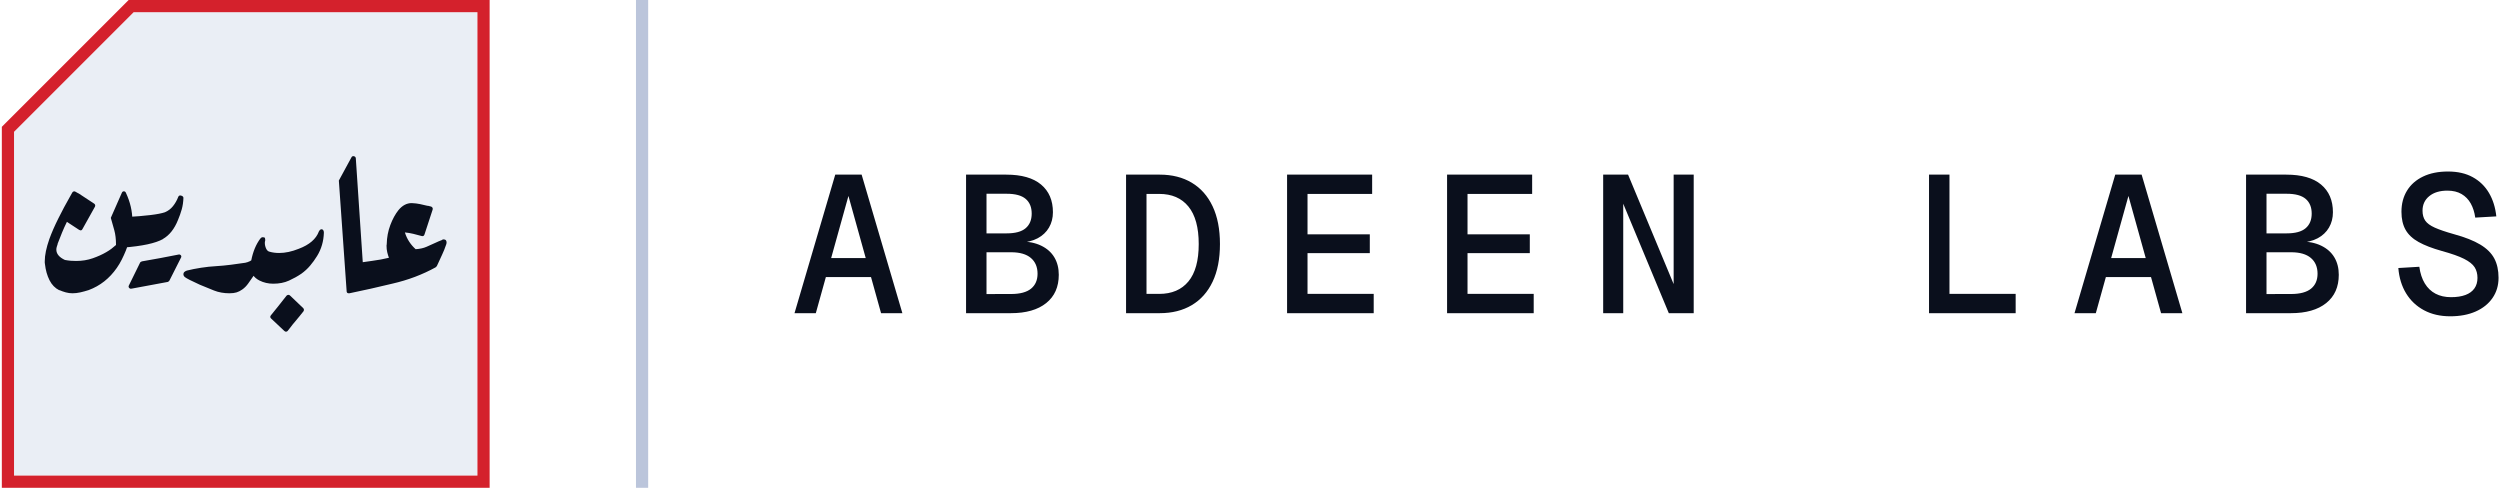
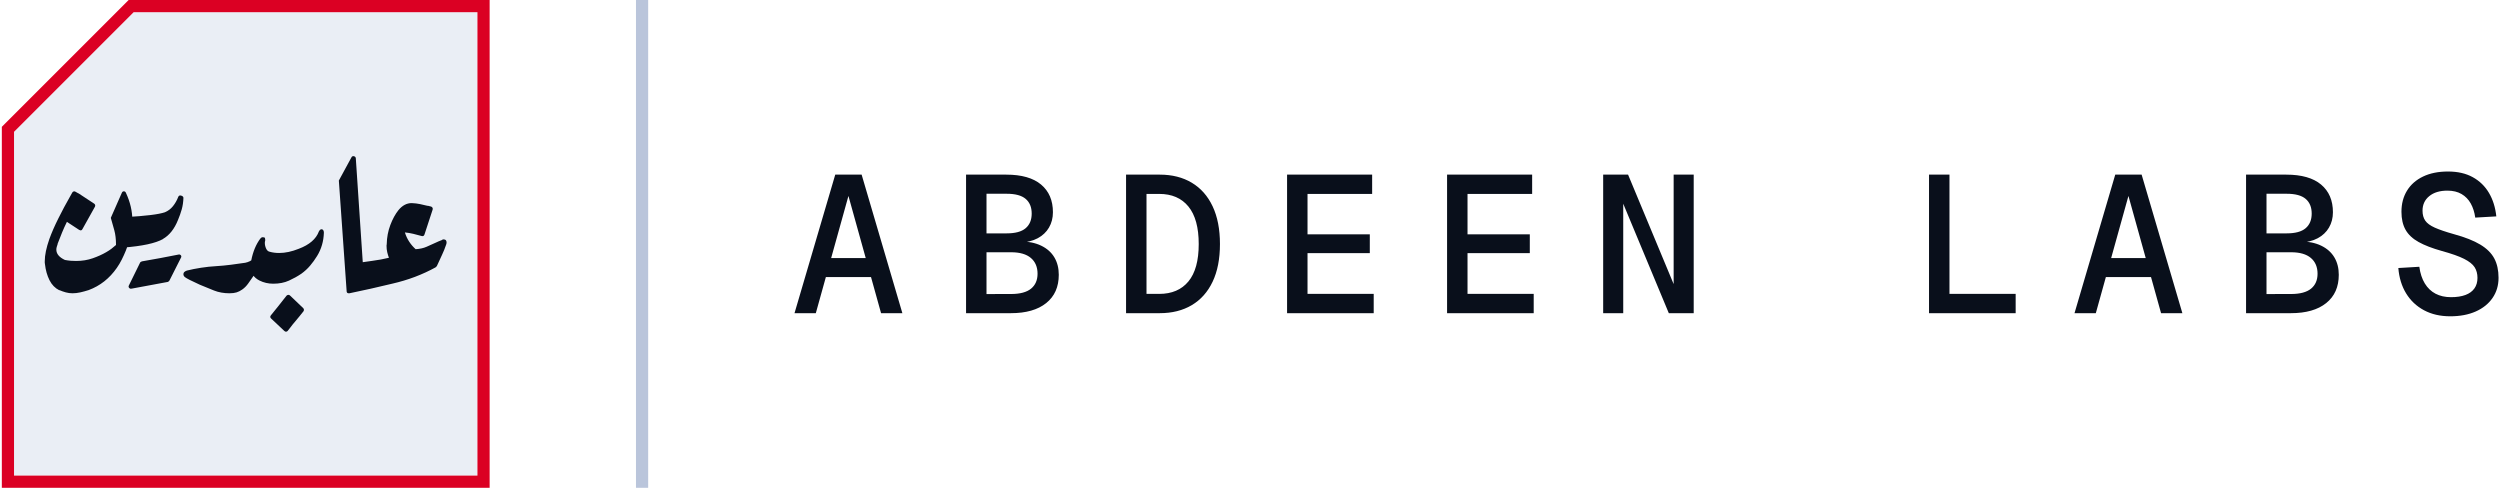
<svg xmlns="http://www.w3.org/2000/svg" viewBox="0 0 204.7 40" width="205" height="40" role="img" aria-label="Abdeen Labs">
  <path fill="#EAEEF5" d="M10.81 1H39V39H1V10.81Z" />
-   <path fill="#D4212C" fill-rule="evenodd" d="M10.4 0H40V40H0V10.4ZM10.81 1H39V39H1V10.81Z" />
-   <g fill="#0A0F1C" transform="translate(3.668 24.049) scale(0.01636)">
+   <path fill="#DB0023" fill-rule="evenodd" d="M10.4 0H40V40H0V10.4ZM10.81 1H39V39H1V10.81Z" />
+   <g fill="#090F1B" transform="translate(3.668 24.049) scale(0.01636)">
    <path d="M348.00 -245.00V-242.00Q337.00 -232.00 325.00 -223.00Q313.00 -214.00 299.00 -206.00Q270.00 -189.00 231.50 -175.50Q193.00 -162.00 148.00 -162.00Q135.00 -162.00 121.50 -163.00Q108.00 -164.00 92.00 -167.00Q49.00 -187.00 49.00 -219.00Q49.00 -227.00 51.50 -234.00Q54.00 -241.00 56.00 -248.00L55.00 -247.00Q66.00 -276.00 77.50 -304.00Q89.00 -332.00 102.00 -358.00L163.00 -318.00Q175.00 -311.00 180.00 -322.00Q196.00 -350.00 211.00 -377.50Q226.00 -405.00 242.00 -433.00Q245.00 -438.00 243.50 -442.50Q242.00 -447.00 239.00 -449.00L160.00 -501.00H159.00L145.00 -509.00Q141.00 -512.00 136.00 -510.50Q131.00 -509.00 129.00 -505.00L115.00 -480.00Q88.00 -433.00 59.50 -376.00Q31.00 -319.00 14.00 -272.00Q-9.00 -206.00 -9.00 -161.00Q-9.00 -159.00 -9.00 -157.50Q-9.00 -156.00 -9.00 -153.00Q-9.00 -151.00 -8.50 -149.50Q-8.00 -148.00 -8.00 -146.00Q-3.00 -101.00 14.50 -66.00Q32.00 -31.00 64.00 -15.00V-16.00Q80.00 -9.00 96.50 -4.50Q113.00 0.00 130.00 0.00Q149.00 0.00 169.00 -4.50Q189.00 -9.00 211.00 -16.00Q297.00 -48.00 352.00 -127.00Q366.00 -147.00 377.00 -169.00Q388.00 -191.00 397.00 -213.00Q411.00 -247.00 420.50 -284.00Q430.00 -321.00 430.00 -366.00Q430.00 -434.00 398.00 -503.00Q395.00 -511.00 387.50 -511.00Q380.00 -511.00 377.00 -503.00L322.00 -378.00Q331.00 -347.00 339.50 -316.00Q348.00 -285.00 348.00 -245.00Z M616.00 -64.00 673.00 -177.00Q678.00 -185.00 673.00 -190.50Q668.00 -196.00 661.00 -194.00Q616.00 -185.00 570.50 -176.50Q525.00 -168.00 478.00 -160.00Q476.00 -159.00 473.00 -157.50Q470.00 -156.00 469.00 -154.00L413.00 -40.00Q409.00 -33.00 413.50 -27.50Q418.00 -22.00 425.00 -23.00Q471.00 -31.00 516.50 -40.00Q562.00 -49.00 608.00 -57.00Q614.00 -60.00 616.00 -64.00Z M660.00 -483.00Q650.00 -457.00 633.50 -436.50Q617.00 -416.00 593.00 -406.00Q581.00 -402.00 563.00 -398.50Q545.00 -395.00 520.00 -392.00Q495.00 -389.00 465.00 -386.50Q435.00 -384.00 398.00 -382.00Q388.00 -380.00 386.00 -372.00L372.00 -242.00Q371.00 -237.00 375.00 -232.50Q379.00 -228.00 384.00 -229.00Q527.00 -240.00 584.00 -272.00H583.00Q632.00 -300.00 659.00 -368.00Q670.00 -394.00 677.50 -420.50Q685.00 -447.00 686.00 -478.00Q686.00 -486.00 675.00 -489.50Q664.00 -493.00 660.00 -483.00Z M1058.00 -182.00Q1046.00 -182.00 1037.00 -173.00Q1020.00 -158.00 996.00 -153.00Q963.00 -148.00 924.00 -143.00Q885.00 -138.00 850.00 -136.00Q813.00 -134.00 774.50 -128.00Q736.00 -122.00 704.00 -114.00Q697.00 -112.00 691.50 -107.50Q686.00 -103.00 686.00 -95.00Q686.00 -88.00 692.00 -82.00Q698.00 -77.00 717.50 -67.00Q737.00 -57.00 768.00 -43.00Q804.00 -28.00 839.00 -14.00Q874.00 0.00 917.00 0.00Q938.00 0.00 952.50 -4.50Q967.00 -9.00 981.00 -19.00Q998.00 -31.00 1011.00 -49.50Q1024.00 -68.00 1037.50 -87.50Q1051.00 -107.00 1067.00 -119.00Q1086.00 -127.00 1086.00 -154.00Q1086.00 -165.00 1079.00 -173.50Q1072.00 -182.00 1058.00 -182.00Z M1286.00 74.00 1220.00 11.00Q1216.00 7.00 1210.50 8.00Q1205.00 9.00 1202.00 13.00Q1183.00 38.00 1163.50 62.00Q1144.00 86.00 1124.00 111.00Q1118.00 119.00 1125.00 126.00L1192.00 189.00Q1196.00 193.00 1201.00 192.50Q1206.00 192.00 1209.00 188.00Q1219.00 176.00 1223.50 169.50Q1228.00 163.00 1233.00 157.00Q1238.00 151.00 1248.00 139.00Q1258.00 127.00 1268.00 115.00Q1278.00 103.00 1288.00 90.00Q1293.00 81.00 1286.00 74.00Z M1378.00 -321.00Q1374.00 -321.00 1370.50 -317.50Q1367.00 -314.00 1365.00 -310.00Q1344.00 -253.00 1264.00 -223.00Q1212.00 -202.00 1166.00 -202.00Q1140.00 -202.00 1119.00 -208.00Q1107.00 -210.00 1100.50 -224.00Q1094.00 -238.00 1094.00 -253.00Q1094.00 -256.00 1094.50 -258.50Q1095.00 -261.00 1096.00 -265.00Q1096.00 -273.00 1094.50 -277.00Q1093.00 -281.00 1084.00 -281.00Q1076.00 -281.00 1072.00 -274.00V-275.00Q1039.00 -231.00 1026.00 -165.00Q1022.00 -153.00 1022.00 -137.00Q1022.00 -87.00 1067.00 -64.00Q1099.00 -48.00 1136.00 -48.00Q1181.00 -48.00 1215.00 -63.50Q1249.00 -79.00 1277.00 -98.00Q1302.00 -116.00 1321.00 -138.50Q1340.00 -161.00 1356.00 -187.00Q1388.00 -239.00 1390.00 -304.00Q1390.00 -311.00 1387.00 -316.00Q1384.00 -321.00 1378.00 -321.00Z M1465.00 -565.00 1504.00 -11.00Q1504.00 -1.00 1513.00 0.00Q1522.00 1.00 1526.00 -6.00L1587.00 -124.00L1550.00 -677.00Q1549.00 -685.00 1540.50 -687.00Q1532.00 -689.00 1528.00 -681.00Z M1991.00 -270.00Q1990.00 -270.00 1989.00 -270.00Q1988.00 -270.00 1986.00 -270.00Q1985.00 -270.00 1982.00 -267.00Q1974.00 -264.00 1965.50 -260.50Q1957.00 -257.00 1949.00 -253.00Q1927.00 -243.00 1904.50 -233.00Q1882.00 -223.00 1850.00 -221.00Q1832.00 -237.00 1818.00 -258.00Q1804.00 -279.00 1796.00 -305.00Q1817.00 -303.00 1838.00 -298.00Q1859.00 -293.00 1880.00 -287.00Q1890.00 -284.00 1894.00 -294.00L1935.00 -419.00Q1937.00 -425.00 1934.00 -429.50Q1931.00 -434.00 1926.00 -435.00L1910.00 -439.00L1911.00 -438.00Q1891.00 -443.00 1872.00 -447.00Q1853.00 -451.00 1830.00 -452.00Q1793.00 -452.00 1764.00 -417.00Q1740.00 -387.00 1723.00 -342.00Q1706.00 -297.00 1705.00 -246.00Q1704.00 -243.00 1704.00 -239.00Q1704.00 -221.00 1707.50 -206.00Q1711.00 -191.00 1716.00 -178.00Q1675.00 -168.00 1632.00 -162.50Q1589.00 -157.00 1537.00 -149.00Q1529.00 -147.00 1527.00 -139.00L1504.00 -14.00Q1503.00 -7.00 1507.00 -3.00Q1511.00 1.00 1518.00 0.00Q1572.00 -11.00 1625.00 -23.00Q1678.00 -35.00 1732.00 -48.00Q1793.00 -62.00 1847.00 -82.50Q1901.00 -103.00 1950.00 -130.00L1956.00 -136.00L1963.00 -151.00Q1972.00 -171.00 1983.00 -194.50Q1994.00 -218.00 2001.00 -239.00Q2005.00 -248.00 2005.00 -254.00Q2005.00 -270.00 1991.00 -270.00Z" />
  </g>
-   <rect x="52.0" y="0" width="1" height="40" fill="#BBC5DB" />
-   <g fill="#0A0F1C" transform="translate(64.622 25.680) scale(0.016)">
+   <rect x="52.0" y="0" width="1" height="40" fill="#BAC5DB" />
+   <g fill="#090F1B" transform="translate(64.622 25.680) scale(0.016)">
    <path d="M23.60 0.00 232.40 -710.00H367.60L576.40 0.00H467.20L300.00 -600.80L132.80 0.00ZM140.00 -185.00 172.00 -282.40H428.00L460.00 -185.00Z M902.80 0.00V-710.00H1108.80Q1226.40 -710.00 1287.20 -659.20Q1348.00 -608.40 1348.00 -517.20Q1348.00 -473.40 1327.80 -438.70Q1307.60 -404.00 1269.40 -383.70Q1231.20 -363.40 1178.00 -362.00V-368.40Q1242.80 -367.60 1287.50 -346.10Q1332.20 -324.60 1355.10 -286.40Q1378.00 -248.20 1378.00 -196.80Q1378.00 -103.40 1313.50 -51.70Q1249.00 0.00 1132.80 0.00ZM1007.60 -98.00 1133.60 -98.20Q1202.80 -98.40 1236.00 -125.70Q1269.20 -153.00 1269.20 -202.00Q1269.20 -254.00 1234.80 -283.10Q1200.40 -312.20 1133.60 -312.20H1007.60ZM1007.60 -409.00H1111.20Q1177.40 -409.00 1208.30 -435.50Q1239.20 -462.00 1239.20 -510.40Q1239.20 -559.40 1208.30 -585.70Q1177.40 -612.00 1111.20 -612.00H1007.60Z M1722.80 0.00V-710.00H1895.60Q1990.20 -710.00 2059.50 -668.60Q2128.80 -627.20 2166.40 -547.70Q2204.00 -468.20 2204.00 -354.20Q2204.00 -240.20 2166.40 -161.20Q2128.80 -82.20 2059.50 -41.10Q1990.20 0.00 1895.60 0.00ZM1827.60 -98.80H1892.80Q1989.60 -98.80 2042.40 -162.60Q2095.20 -226.40 2095.20 -354.20Q2095.20 -482.00 2042.40 -546.60Q1989.60 -611.20 1892.80 -611.20H1827.60Z M2548.00 0.00V-710.00H2984.00V-611.20H2652.80V-404.20H2972.00V-307.80H2652.80V-98.80H2992.00V0.00Z M3368.00 0.00V-710.00H3804.00V-611.20H3472.80V-404.20H3792.00V-307.80H3472.80V-98.80H3812.00V0.00Z M4168.00 0.00V-710.00H4295.60L4546.80 -106.80L4529.20 -103.20V-710.00H4632.00V0.00H4504.40L4253.20 -603.20L4270.80 -607.60V0.00Z M5838.00 0.00V-710.00H5942.80V-40.20L5879.20 -98.80H6282.00V0.00Z M6583.60 0.00 6792.40 -710.00H6927.60L7136.40 0.00H7027.20L6860.00 -600.80L6692.80 0.00ZM6700.00 -185.00 6732.00 -282.40H6988.00L7020.00 -185.00Z M7462.80 0.00V-710.00H7668.80Q7786.40 -710.00 7847.20 -659.20Q7908.00 -608.40 7908.00 -517.20Q7908.00 -473.40 7887.80 -438.70Q7867.60 -404.00 7829.40 -383.70Q7791.20 -363.40 7738.00 -362.00V-368.40Q7802.80 -367.60 7847.50 -346.10Q7892.20 -324.60 7915.10 -286.40Q7938.00 -248.20 7938.00 -196.80Q7938.00 -103.40 7873.50 -51.70Q7809.00 0.00 7692.80 0.00ZM7567.60 -98.00 7693.60 -98.20Q7762.80 -98.40 7796.00 -125.70Q7829.20 -153.00 7829.20 -202.00Q7829.20 -254.00 7794.80 -283.10Q7760.40 -312.20 7693.60 -312.20H7567.60ZM7567.60 -409.00H7671.20Q7737.40 -409.00 7768.30 -435.50Q7799.20 -462.00 7799.20 -510.40Q7799.20 -559.40 7768.30 -585.70Q7737.40 -612.00 7671.20 -612.00H7567.60Z M8509.20 16.00Q8432.40 16.00 8374.70 -15.00Q8317.00 -46.00 8283.10 -101.40Q8249.20 -156.80 8243.20 -231.40L8350.80 -237.80Q8357.60 -187.20 8378.90 -152.30Q8400.20 -117.40 8434.00 -99.70Q8467.80 -82.00 8513.00 -82.00Q8557.00 -82.00 8587.20 -93.30Q8617.40 -104.60 8633.10 -126.80Q8648.80 -149.00 8648.80 -180.80Q8648.80 -212.60 8634.10 -235.60Q8619.40 -258.60 8580.20 -278.40Q8541.00 -298.20 8466.00 -318.80Q8393.00 -339.20 8347.20 -364.60Q8301.40 -390.00 8280.30 -427.30Q8259.20 -464.60 8259.20 -519.60Q8259.20 -581.40 8287.70 -627.90Q8316.20 -674.40 8369.80 -700.20Q8423.40 -726.00 8498.00 -726.00Q8572.00 -726.00 8624.60 -697.00Q8677.20 -668.00 8707.70 -616.30Q8738.20 -564.60 8745.40 -496.00L8637.40 -489.80Q8631.80 -530.80 8614.40 -562.00Q8597.00 -593.20 8567.20 -610.60Q8537.40 -628.00 8494.60 -628.00Q8436.20 -628.00 8401.70 -599.80Q8367.20 -571.60 8367.20 -525.20Q8367.20 -494.60 8381.10 -474.30Q8395.00 -454.00 8430.10 -438.30Q8465.20 -422.60 8528.40 -404.80Q8613.20 -381.60 8663.20 -351.50Q8713.20 -321.40 8735.00 -280.30Q8756.80 -239.20 8756.80 -181.20Q8756.80 -122.60 8726.00 -77.90Q8695.20 -33.20 8639.70 -8.60Q8584.20 16.00 8509.20 16.00Z" />
  </g>
</svg>
